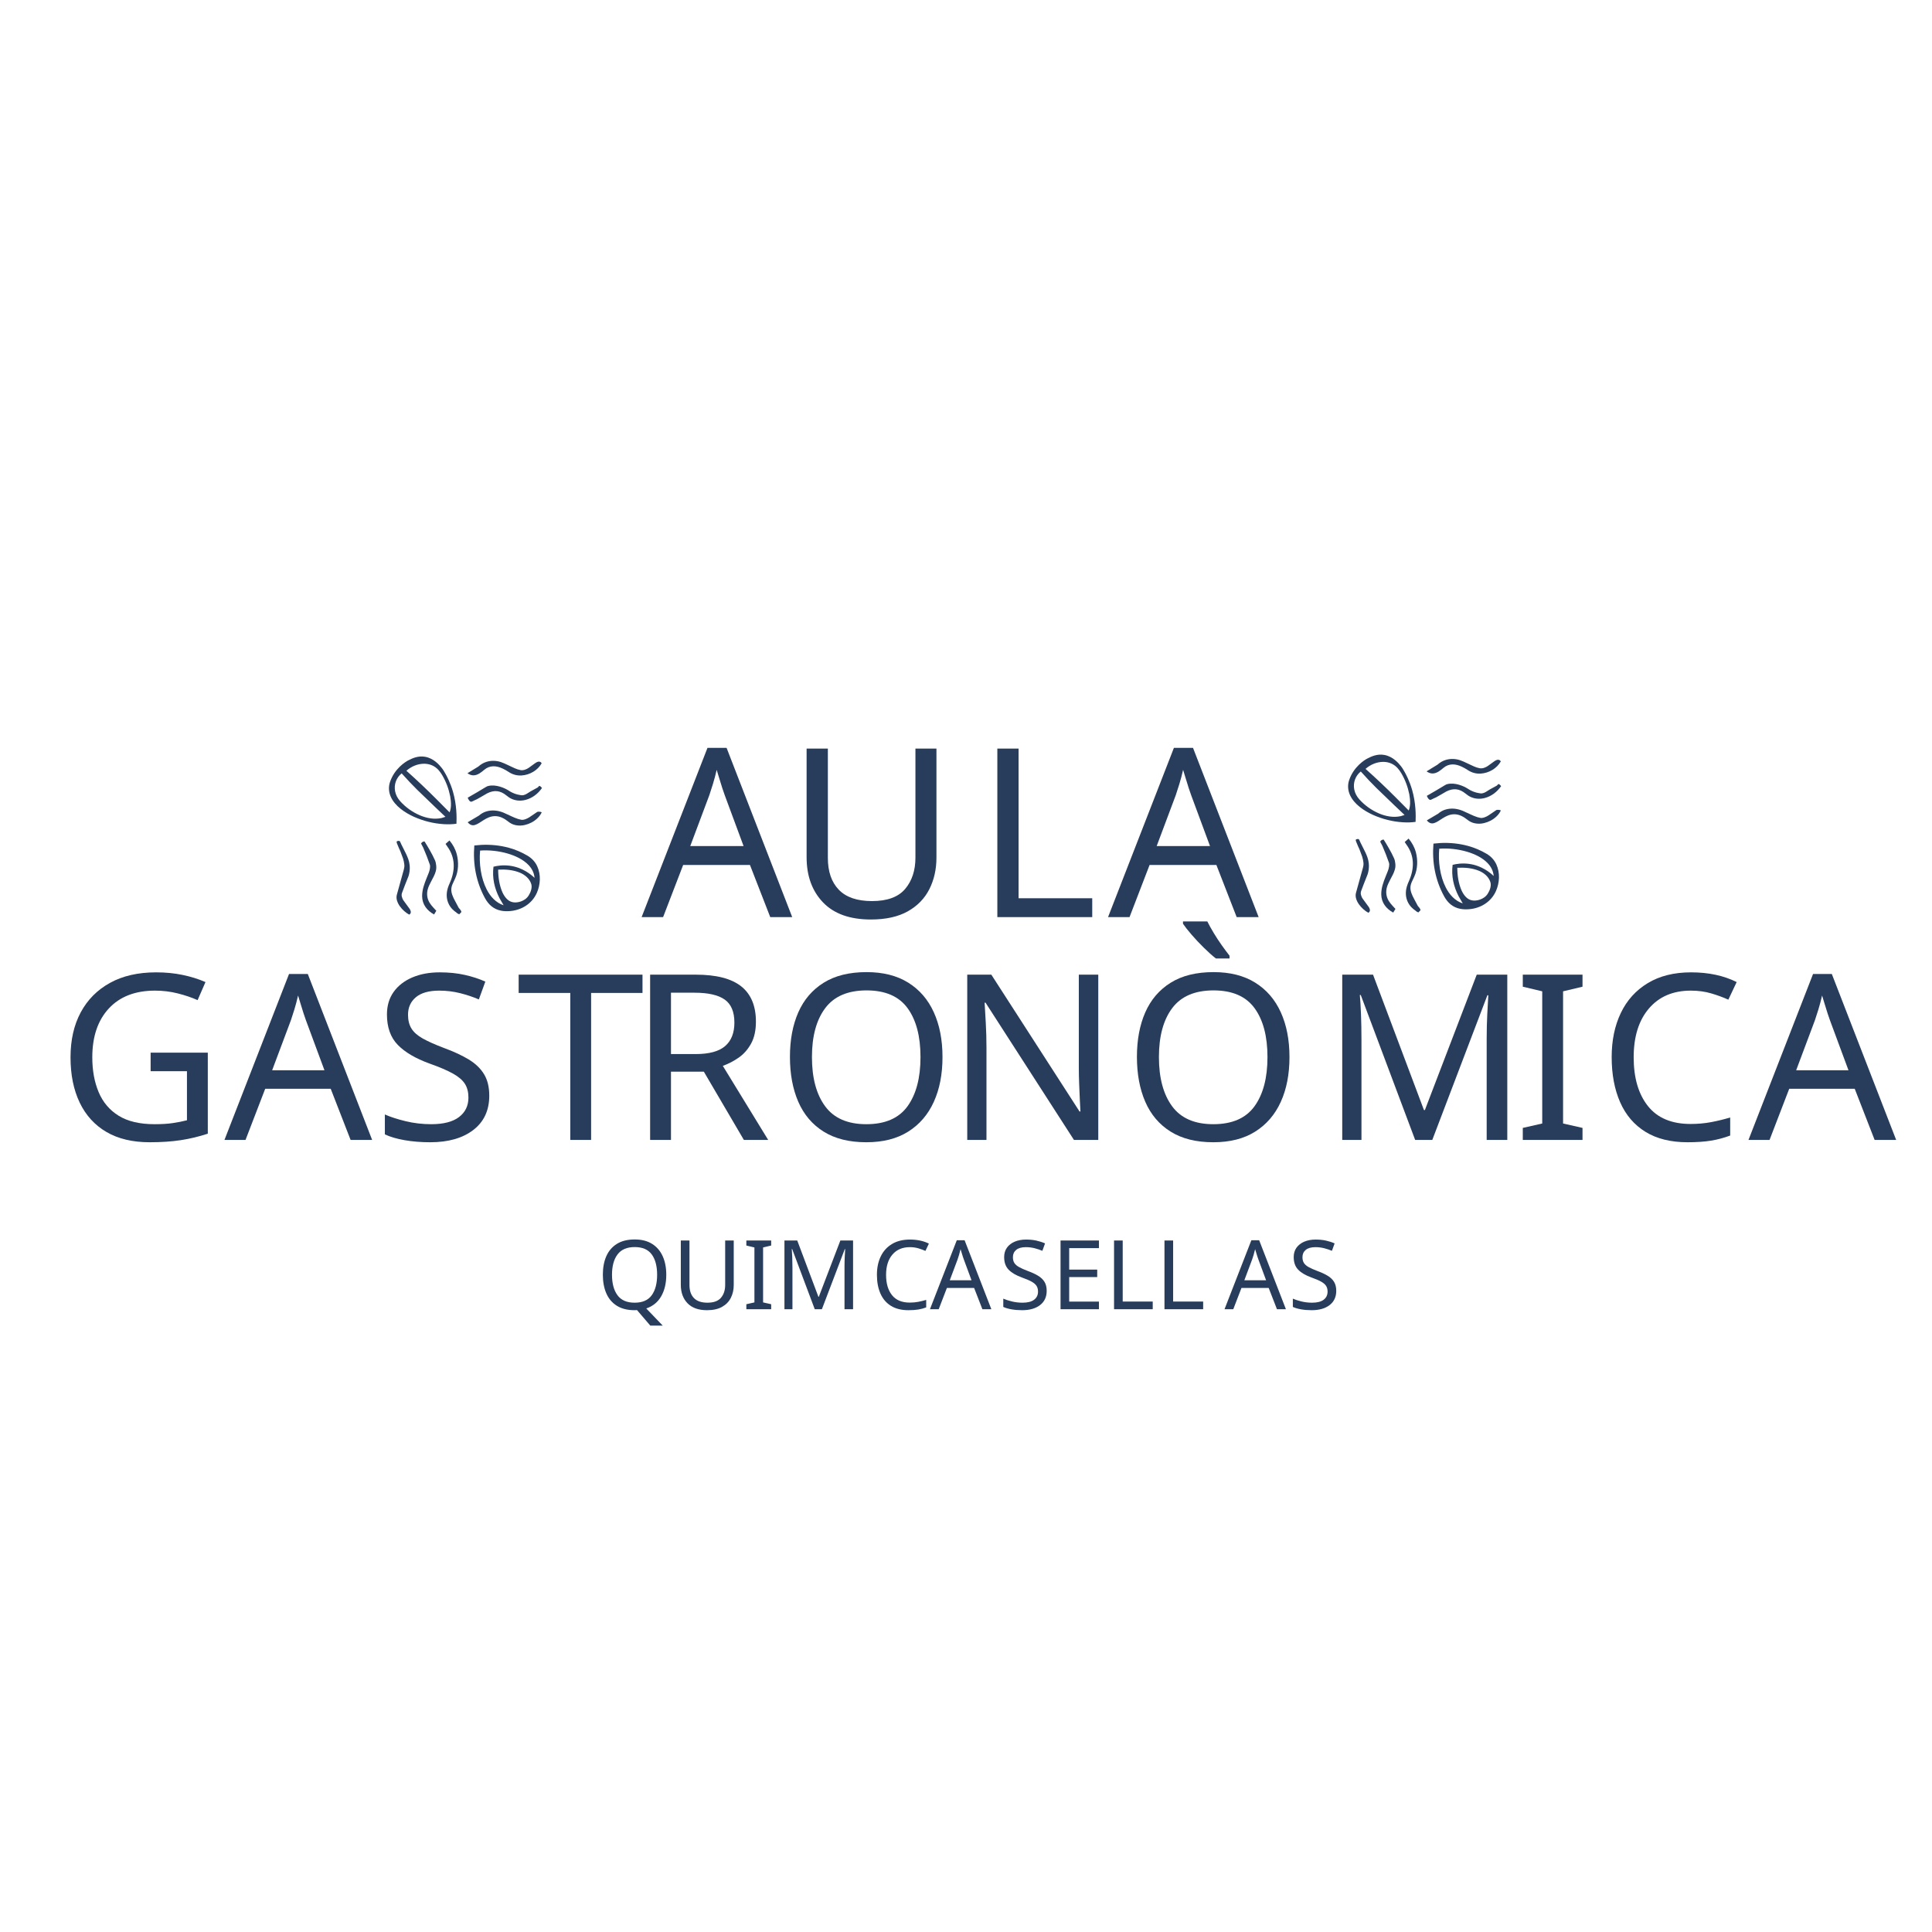
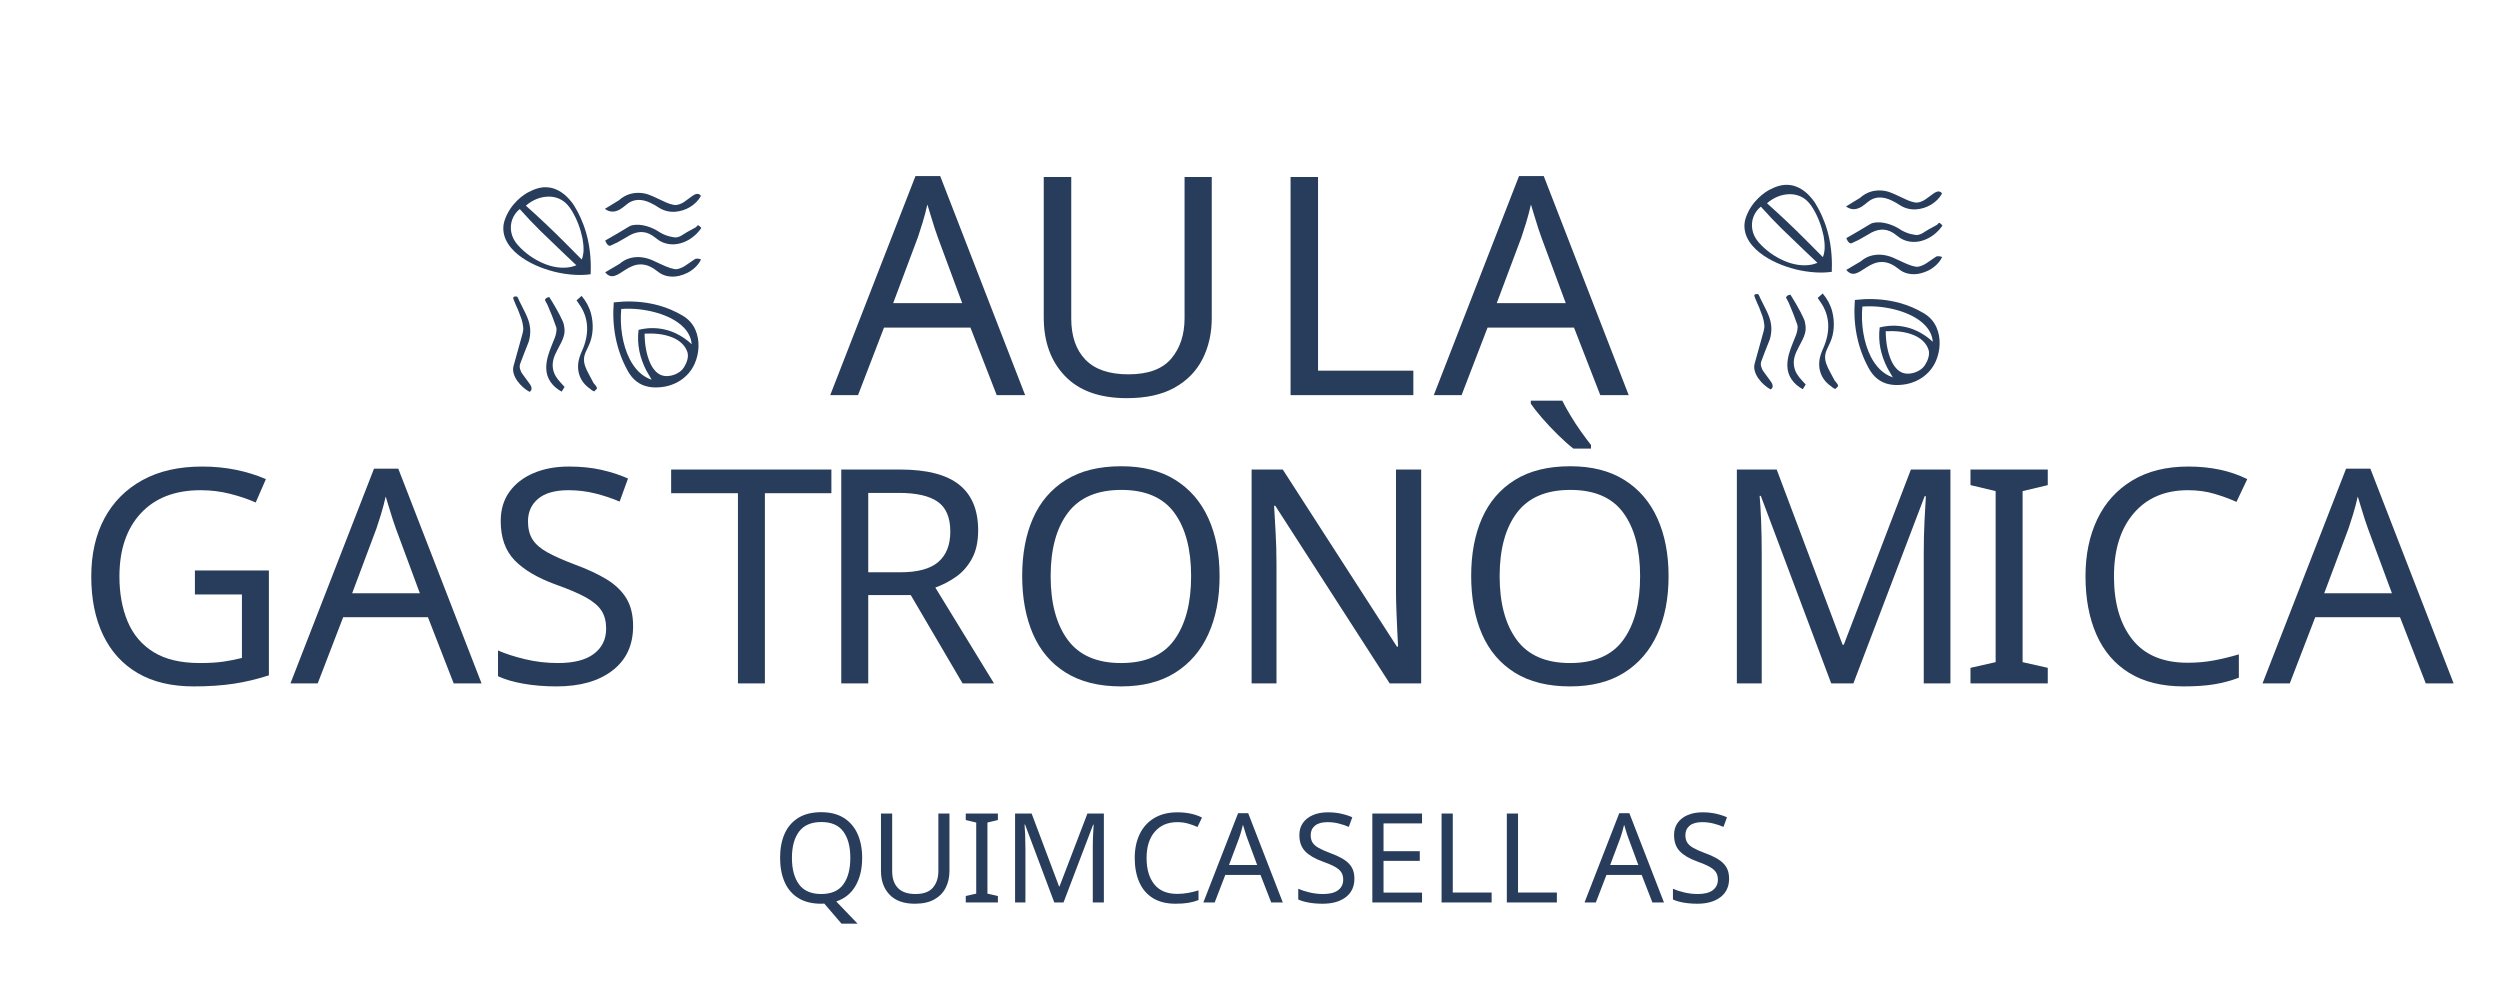
- <svg xmlns="http://www.w3.org/2000/svg" id="Capa_1" data-name="Capa 1" viewBox="0 0 3000 3000">
+ <svg xmlns="http://www.w3.org/2000/svg" id="Capa_1" data-name="Capa 1" viewBox="0 950 3000 1200">
  <defs>
    <style>
      .cls-1 {
        font-size: 366.54px;
      }

      .cls-1, .cls-2 {
        font-family: SenlotSerif-NorLig, 'Senlot Serif';
      }

      .cls-1, .cls-2, .cls-3, .cls-4 {
        fill: #283c5b;
      }

      .cls-2 {
        font-size: 359.43px;
      }

      .cls-3 {
        font-family: RalewayRoman-Medium, Raleway;
        font-size: 149.43px;
        font-variation-settings: 'wght' 500;
        font-weight: 500;
      }

      .cls-5 {
        letter-spacing: -.02em;
      }

      .cls-6 {
        letter-spacing: 0em;
      }

      .cls-7 {
        letter-spacing: 0em;
      }

      .cls-8 {
        letter-spacing: .06em;
      }

      .cls-9 {
        letter-spacing: .06em;
      }

      .cls-10 {
        letter-spacing: .07em;
      }

      .cls-11 {
        letter-spacing: .07em;
      }

      .cls-12 {
        letter-spacing: .07em;
      }

      .cls-13 {
        letter-spacing: .06em;
      }

      .cls-14 {
        letter-spacing: .06em;
      }

      .cls-15 {
        letter-spacing: .06em;
      }

      .cls-16 {
        letter-spacing: .05em;
      }

      .cls-17 {
        letter-spacing: .04em;
      }

      .cls-18 {
        letter-spacing: .04em;
      }

      .cls-19 {
        letter-spacing: .03em;
      }
    </style>
  </defs>
  <g>
    <path class="cls-4" d="M833.59,1386.45c-7.45,16.85-23.79,26.95-41.93,28.28-4.56.33-8.94.27-13.39-.58-11.65-2.22-19.62-9.29-25.21-19.52-13.81-25.27-18.86-53.08-16.55-81.78l10.92-.92c14.53-.69,29.03.73,43.07,4.59,10.06,2.76,19.57,6.88,28.52,12.14,6.74,3.95,12.06,9.56,15.28,16.73,5.79,12.86,4.95,28.28-.71,41.08ZM766.28,1345.82c5.87-1.49,14.72-2.92,25.22-1.53,20.03,2.64,33.21,13.82,38.22,18.56.16.29.25.24.28-.04-.73-7.86-4.17-14.28-9.55-19.85-8.27-8.58-20.38-14.09-31.75-17.48-13.82-4.04-28.81-5.78-43.19-4.72-1.87,19.66,1.17,42.72,10.24,60.37,5.66,11.01,14.15,20.58,26.29,24.59l-6.38-10.98c-7.93-15.47-11.54-31.41-9.39-48.9ZM815.33,1396.4c2.32-1.6,4.03-3.49,5.5-5.78,3.22-4.99,5.9-12.29,4.09-17.96-2.66-8.36-9.59-14.14-17.52-17.53-10.69-4.44-22.27-5.33-33.87-4.76.07,11.99,1.85,24.44,6.73,35.4,1.66,3.57,3.66,6.84,6.38,9.69,4.28,4.48,9.36,6.31,15.58,5.75,4.74-.43,9.14-2.06,13.11-4.79Z" />
    <path class="cls-4" d="M689.11,1279.75c-16.17-.98-31.85-4.97-46.52-11.52-13.91-6.33-29.21-16.51-35.66-30.73-3.28-7.23-3.94-15.32-1.42-22.93,6.97-21.07,24.15-31.7,28.32-33.81,5.93-3,15.07-7.64,26.43-5.59,13.7,2.48,22.37,13.22,25.47,17.06,2.61,3.23,4.06,5.83,6.38,9.97,1.31,2.34,7.16,12.97,11.29,27.27,5.92,20.48,5.83,39.91,5.38,49.63-6.53.91-12.96,1.06-19.66.66ZM700.25,1250.6c.13-4.98-.38-9.59-1.25-14.39-2.31-11.51-6.41-22.52-12.39-32.61-1.7-2.86-3.5-5.48-5.72-7.92-5.78-6.38-13.39-9.63-22.01-9.76-10.32-.02-20,4.05-27.82,10.9,15.94,14.21,31.4,28.79,46.47,43.95l20.57,20.69c1.44-3.55,1.96-7.07,2.16-10.85ZM685.89,1270.18l5.79-1.83-14.9-14.1-28.8-27.73-11.5-11.74-12.78-13.91c-8.31,6.66-12.23,17.28-10.18,27.82,1.14,5.9,3.99,11.09,8.01,15.55,8.48,9.42,18.87,16.82,30.54,21.81,10.48,4.48,22.62,6.68,33.81,4.14Z" />
    <path class="cls-4" d="M814.88,1281.05c-4.83,1.12-9.52,1.2-14.27.22-4.27-.88-8.06-2.77-11.42-5.51-2.93-2.39-5.98-4.36-9.39-5.96-6.71-3.14-14.11-3.36-20.94-.5-2.71,1.14-5.21,2.41-7.69,4l-7.34,4.7c-1.96,1.25-3.96,2.22-6.15,2.95-4.61,1.53-8.43-.41-11.44-4.18l17.29-10.21c3.4-2.88,7.09-5.16,11.36-6.47,9.16-2.83,18.35-1.7,27.16,1.86l11.59,5.33c3.67,1.69,7.2,3.3,11.05,4.49l4.63,1.12c3.6.87,9.68-1.82,12.78-3.92l7.28-4.94,4.88-3.32c1.19-.58,5.5-.42,6.93.66-1.73,3.73-4.14,6.84-7.13,9.62-5.38,5.02-11.91,8.36-19.17,10.05Z" />
    <path class="cls-4" d="M841.14,1185.09c-6.11,11.13-18.65,18.25-31.22,19.04-7.38.46-14.28-1.53-20.31-5.61-2.96-2-5.97-3.62-9.19-5.14-9.77-4.63-19.94-5.31-28.49,1.97-2.41,2.05-4.78,3.92-7.45,5.63-6.5,3.88-12.45,4.13-18.63-.33l16.87-10.32c3.82-3.37,8.08-5.99,12.99-7.45,7.29-2.16,14.94-1.89,22.15.48,3.7,1.21,7,2.86,10.52,4.5l11.19,5.2c2.77,1.29,5.63,2.08,8.61,2.72,4.27.91,9.58-1.15,13.02-3.64l6.77-4.92c4.3-3.13,9.46-7.39,13.17-2.13Z" />
    <path class="cls-4" d="M795.36,1240.86c-3.42-1.41-6.19-3.35-8.95-5.62-9.46-7.77-19.01-8.92-29.99-3.29l-8.28,4.81-7.57,4.29c-.44.19-1.15.49-2.02.88-5.02,2.24-5.82,3.09-7.08,3-1.09-.07-3.08-.88-5.26-6.24,3.45-1.96,8.66-4.95,14.98-8.67,14.47-8.54,14.33-8.91,16.81-9.53,12.18-3.05,26.02,3.35,31.64,6.97,1.26.81,4.34,2.92,9.03,4.71,3.8,1.45,7.1,2.1,9.26,2.43,1.06.22,2.86.54,4.98.05,1.77-.4,3.49-1.13,4.73-1.9l6.56-4.09c3.13-1.71,6.26-3.42,9.39-5.14.5-.23,1.29-.64,2.06-1.37.96-.91,1.05-1.51,1.58-1.72.63-.25,1.84.09,4.38,3.15-6.19,8.98-15.11,15.81-25.63,18.51-6.85,1.76-13.98,1.49-20.61-1.23Z" />
    <path class="cls-4" d="M631.6,1405.15l4.53,6.21c.85,1.17,1.36,2.52,1.67,3.94.45,2.04-.57,4.02-2.39,4.91-10.13-5.43-22.42-19.17-19.16-30.96l10.89-39.33c.69-2.51.94-4.81.68-7.41-.33-3.28-1-6.39-1.99-9.55l-4.18-11.17c-.41-.88-3.97-8.52-5.33-12.38-.25-.72-.75-2.21-.07-2.97.27-.3.63-.37,1.27-.51.93-.19,2.13-.44,3.07.16.36.23.55.51,1.49,2.59.41.92.74,1.69.99,2.27.43.84,1.06,2.09,1.83,3.61,3.4,6.73,5.1,10.09,5.86,11.76,2.28,5.01,4.69,10.29,5.36,17.45.39,4.18.05,7.58-.1,8.87-.36,3.06-1,5.64-1.63,7.64l-5.74,14.5-4.31,11.41c-.78,2.07-.92,4.11-.35,6.27.58,2.2,1.44,4.26,2.79,6.1l4.83,6.6Z" />
    <path class="cls-4" d="M676.11,1412.77c.47.5.93,1,1.4,1.5-1.17,1.9-2.33,3.79-3.5,5.69-10.84-5.91-18.41-15.46-18.53-28.21-.09-9.97,3.21-18.85,6.86-27.95l3.4-8.47c1.38-3.44,2.86-9.61,1.69-12.82l-4.68-12.75-5.55-13.46-3.35-6.42c.95-2.05,3.08-3.4,5.37-3.29,2.58,4.07,5.17,8.35,7.73,12.85,1.59,2.78,3.1,5.53,4.54,8.24l3.76,7.77c1.22,2.52,1.66,5.18,2.01,7.96.42,3.35.28,6.58-.7,9.81-.8,2.62-1.69,5.08-2.95,7.52l-4.84,9.32c-1.9,3.66-3.65,7.2-4.67,11.2-1.8,7.02-.84,14.21,2.9,20.41,1.68,2.78,3.66,5.18,5.86,7.57l3.27,3.56Z" />
    <path class="cls-4" d="M713.13,1419.67c-.7-.23-1.59-.59-2.55-1.18-.96-.59-1.68-1.23-2.19-1.76-2.89-1.88-9.19-6.6-12.55-15.1-3.89-9.83-1.6-18.82-.53-22.49.85-2.92,1.99-5.54,3.22-8.31,8.43-18.97,8.76-38.86-3.7-56.04-.99-1.45-1.97-2.91-2.96-4.36.61-.55,1.22-1.1,1.83-1.65l4.2-3.74c5.3,6.25,9.28,13.51,11.37,21.49,3.13,11.97,2.76,26.08-2.46,37.39l-3.86,8.36c-2.74,5.94-2.84,11.42-.59,17.57,1.13,3.09,2.48,5.95,4.08,8.83,1.94,3.65,3.87,7.3,5.81,10.95,4.04,4.35,4.44,6.11,3.96,6.9-.15.25-.38.39-1.69,1.71-.61.61-1.09,1.12-1.4,1.45Z" />
  </g>
  <text class="cls-1" transform="translate(996.29 1424.12)">
    <tspan class="cls-19" x="0" y="0">A</tspan>
    <tspan class="cls-10" x="223.22" y="0">UL</tspan>
    <tspan class="cls-18" x="724.27" y="0">A</tspan>
  </text>
  <text class="cls-2" transform="translate(87.59 1770.09)">
    <tspan class="cls-14" x="0" y="0">G</tspan>
    <tspan class="cls-15" x="260.95" y="0">A</tspan>
    <tspan class="cls-11" x="491.7" y="0">ST</tspan>
    <tspan class="cls-16" x="887.07" y="0">R</tspan>
    <tspan class="cls-13" x="1117.11" y="0">O</tspan>
    <tspan class="cls-9" x="1379.49" y="0">N</tspan>
    <tspan class="cls-11" x="1655.9" y="0">ÒM</tspan>
    <tspan class="cls-8" x="2262.62" y="0">I</tspan>
    <tspan class="cls-12" x="2393.09" y="0">C</tspan>
    <tspan class="cls-17" x="2627.44" y="0">A</tspan>
  </text>
  <text class="cls-3" transform="translate(927 2032.97)">
    <tspan class="cls-7" x="0" y="0">QUIM </tspan>
    <tspan class="cls-5" x="425.57" y="0">CA</tspan>
    <tspan class="cls-6" x="623.27" y="0">SELL</tspan>
    <tspan class="cls-5" x="974.43" y="0">A</tspan>
    <tspan class="cls-7" x="1072.9" y="0">S</tspan>
  </text>
  <g>
    <path class="cls-4" d="M2322.93,1383.55c-7.45,16.85-23.79,26.95-41.93,28.28-4.56.33-8.94.27-13.39-.58-11.65-2.22-19.62-9.29-25.21-19.52-13.81-25.27-18.86-53.08-16.55-81.78l10.92-.92c14.53-.69,29.03.73,43.07,4.59,10.06,2.76,19.57,6.88,28.52,12.14,6.74,3.95,12.06,9.56,15.28,16.73,5.79,12.86,4.95,28.28-.71,41.08ZM2255.62,1342.92c5.87-1.49,14.72-2.92,25.22-1.53,20.03,2.64,33.21,13.82,38.22,18.56.16.29.25.24.28-.04-.73-7.86-4.17-14.28-9.55-19.85-8.27-8.58-20.38-14.09-31.75-17.48-13.82-4.04-28.81-5.78-43.19-4.72-1.87,19.66,1.17,42.72,10.24,60.37,5.66,11.01,14.15,20.58,26.29,24.59l-6.38-10.98c-7.93-15.47-11.54-31.41-9.39-48.9ZM2304.67,1393.5c2.32-1.6,4.03-3.49,5.5-5.78,3.22-4.99,5.9-12.29,4.09-17.96-2.66-8.36-9.59-14.14-17.52-17.53-10.69-4.44-22.27-5.33-33.87-4.76.07,11.99,1.85,24.44,6.73,35.4,1.66,3.57,3.66,6.84,6.38,9.69,4.28,4.48,9.36,6.31,15.58,5.75,4.74-.43,9.14-2.06,13.11-4.79Z" />
    <path class="cls-4" d="M2178.45,1276.85c-16.17-.98-31.85-4.97-46.52-11.52-13.91-6.33-29.21-16.51-35.66-30.73-3.28-7.23-3.94-15.32-1.42-22.93,6.97-21.07,24.15-31.7,28.32-33.81,5.93-3,15.07-7.64,26.43-5.59,13.7,2.48,22.37,13.22,25.47,17.06,2.61,3.23,4.06,5.83,6.38,9.97,1.31,2.34,7.16,12.97,11.29,27.27,5.92,20.48,5.83,39.91,5.38,49.63-6.53.91-12.96,1.06-19.66.66ZM2189.59,1247.7c.13-4.98-.38-9.59-1.25-14.39-2.31-11.51-6.41-22.52-12.39-32.61-1.7-2.86-3.5-5.48-5.72-7.92-5.78-6.38-13.39-9.63-22.01-9.76-10.32-.02-20,4.05-27.82,10.9,15.94,14.21,31.4,28.79,46.47,43.95l20.57,20.69c1.44-3.55,1.96-7.07,2.16-10.85ZM2175.22,1267.28l5.79-1.83-14.9-14.1-28.8-27.73-11.5-11.74-12.78-13.91c-8.31,6.66-12.23,17.28-10.18,27.82,1.14,5.9,3.99,11.09,8.01,15.55,8.48,9.42,18.87,16.82,30.54,21.81,10.48,4.48,22.62,6.68,33.81,4.14Z" />
    <path class="cls-4" d="M2304.21,1278.15c-4.83,1.12-9.52,1.2-14.27.22-4.27-.88-8.06-2.77-11.42-5.51-2.93-2.39-5.98-4.36-9.39-5.96-6.71-3.14-14.11-3.36-20.94-.5-2.71,1.14-5.21,2.41-7.69,4l-7.34,4.7c-1.96,1.25-3.96,2.22-6.15,2.95-4.61,1.53-8.43-.41-11.44-4.18l17.29-10.21c3.4-2.88,7.09-5.16,11.36-6.47,9.16-2.83,18.35-1.7,27.16,1.86l11.59,5.33c3.67,1.69,7.2,3.3,11.05,4.49l4.63,1.12c3.6.87,9.68-1.82,12.78-3.92l7.28-4.94,4.88-3.32c1.19-.58,5.5-.42,6.93.66-1.73,3.73-4.14,6.84-7.13,9.62-5.38,5.02-11.91,8.36-19.17,10.05Z" />
    <path class="cls-4" d="M2330.48,1182.19c-6.11,11.13-18.65,18.25-31.22,19.04-7.38.46-14.28-1.53-20.31-5.61-2.96-2-5.97-3.62-9.19-5.14-9.77-4.63-19.94-5.31-28.49,1.97-2.41,2.05-4.78,3.92-7.45,5.63-6.5,3.88-12.45,4.13-18.63-.33l16.87-10.32c3.82-3.37,8.08-5.99,12.99-7.45,7.29-2.16,14.94-1.89,22.15.48,3.7,1.21,7,2.86,10.52,4.5l11.19,5.2c2.77,1.29,5.63,2.08,8.61,2.72,4.27.91,9.58-1.15,13.02-3.64l6.77-4.92c4.3-3.13,9.46-7.39,13.17-2.13Z" />
    <path class="cls-4" d="M2284.7,1237.96c-3.42-1.41-6.19-3.35-8.95-5.62-9.46-7.77-19.01-8.92-29.99-3.29l-8.28,4.81-7.57,4.29c-.44.19-1.15.49-2.02.88-5.02,2.24-5.82,3.09-7.08,3-1.09-.07-3.08-.88-5.26-6.24,3.45-1.96,8.66-4.95,14.98-8.67,14.47-8.54,14.33-8.91,16.81-9.53,12.18-3.05,26.02,3.35,31.64,6.97,1.26.81,4.34,2.92,9.03,4.71,3.8,1.45,7.1,2.1,9.26,2.43,1.06.22,2.86.54,4.98.05,1.77-.4,3.49-1.13,4.73-1.9l6.56-4.09c3.13-1.71,6.26-3.42,9.39-5.14.5-.23,1.29-.64,2.06-1.37.96-.91,1.05-1.51,1.58-1.72.63-.25,1.84.09,4.38,3.15-6.19,8.98-15.11,15.81-25.63,18.51-6.85,1.76-13.98,1.49-20.61-1.23Z" />
    <path class="cls-4" d="M2120.93,1402.25l4.53,6.21c.85,1.17,1.36,2.52,1.67,3.94.45,2.04-.57,4.02-2.39,4.91-10.13-5.43-22.42-19.17-19.16-30.96l10.89-39.33c.69-2.51.94-4.81.68-7.41-.33-3.28-1-6.39-1.99-9.55l-4.18-11.17c-.41-.88-3.97-8.52-5.33-12.38-.25-.72-.75-2.21-.07-2.97.27-.3.63-.37,1.27-.51.93-.19,2.13-.44,3.07.16.36.23.55.51,1.49,2.59.41.92.74,1.69.99,2.27.43.84,1.06,2.09,1.83,3.61,3.4,6.73,5.1,10.09,5.86,11.76,2.28,5.01,4.69,10.29,5.36,17.45.39,4.18.05,7.58-.1,8.87-.36,3.06-1,5.64-1.63,7.64l-5.74,14.5-4.31,11.41c-.78,2.07-.92,4.11-.35,6.27.58,2.2,1.44,4.26,2.79,6.1l4.83,6.6Z" />
    <path class="cls-4" d="M2165.44,1409.87c.47.5.93,1,1.4,1.5-1.17,1.9-2.33,3.79-3.5,5.69-10.84-5.91-18.41-15.46-18.53-28.21-.09-9.97,3.21-18.85,6.86-27.95l3.4-8.47c1.38-3.44,2.86-9.61,1.69-12.82l-4.68-12.75-5.55-13.46-3.35-6.42c.95-2.05,3.08-3.4,5.37-3.29,2.58,4.07,5.17,8.35,7.73,12.85,1.59,2.78,3.1,5.53,4.54,8.24l3.76,7.77c1.22,2.52,1.66,5.18,2.01,7.96.42,3.35.28,6.58-.7,9.81-.8,2.62-1.69,5.08-2.95,7.52l-4.84,9.32c-1.9,3.66-3.65,7.2-4.67,11.2-1.8,7.02-.84,14.21,2.9,20.41,1.68,2.78,3.66,5.18,5.86,7.57l3.27,3.56Z" />
    <path class="cls-4" d="M2202.47,1416.77c-.7-.23-1.59-.59-2.55-1.18-.96-.59-1.68-1.23-2.19-1.76-2.89-1.88-9.19-6.6-12.55-15.1-3.89-9.83-1.6-18.82-.53-22.49.85-2.92,1.99-5.54,3.22-8.31,8.43-18.97,8.76-38.86-3.7-56.04-.99-1.45-1.97-2.91-2.96-4.36.61-.55,1.22-1.1,1.83-1.65l4.2-3.74c5.3,6.25,9.28,13.51,11.37,21.49,3.13,11.97,2.76,26.08-2.46,37.39l-3.86,8.36c-2.74,5.94-2.84,11.42-.59,17.57,1.13,3.09,2.48,5.95,4.08,8.83,1.94,3.65,3.87,7.3,5.81,10.95,4.04,4.35,4.44,6.11,3.96,6.9-.15.25-.38.39-1.69,1.71-.61.61-1.09,1.12-1.4,1.45Z" />
  </g>
</svg>
